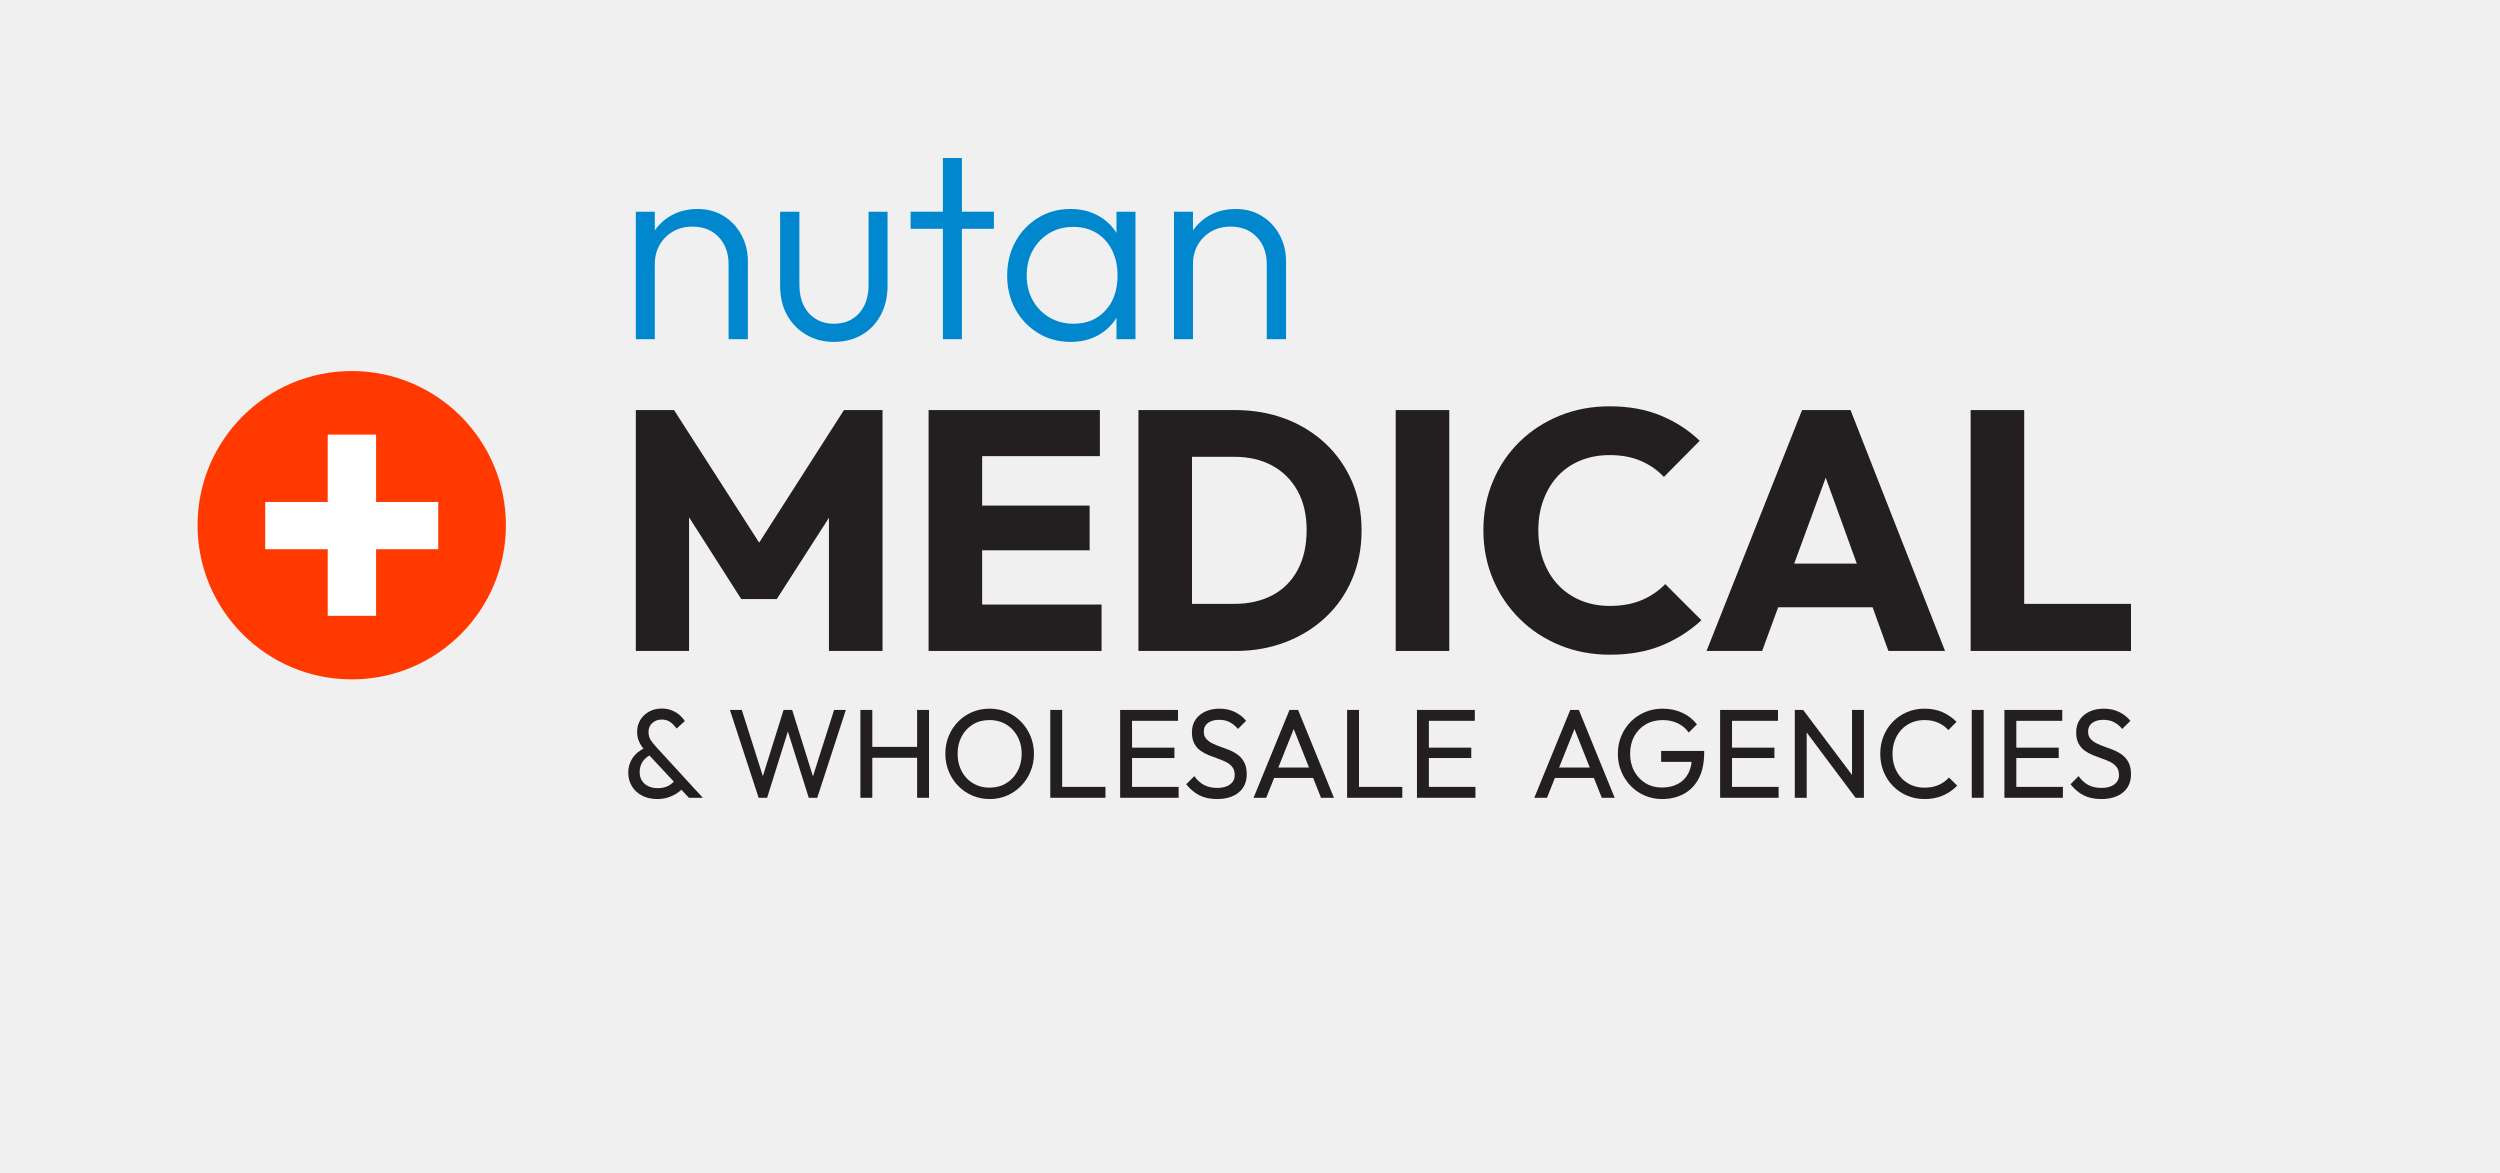
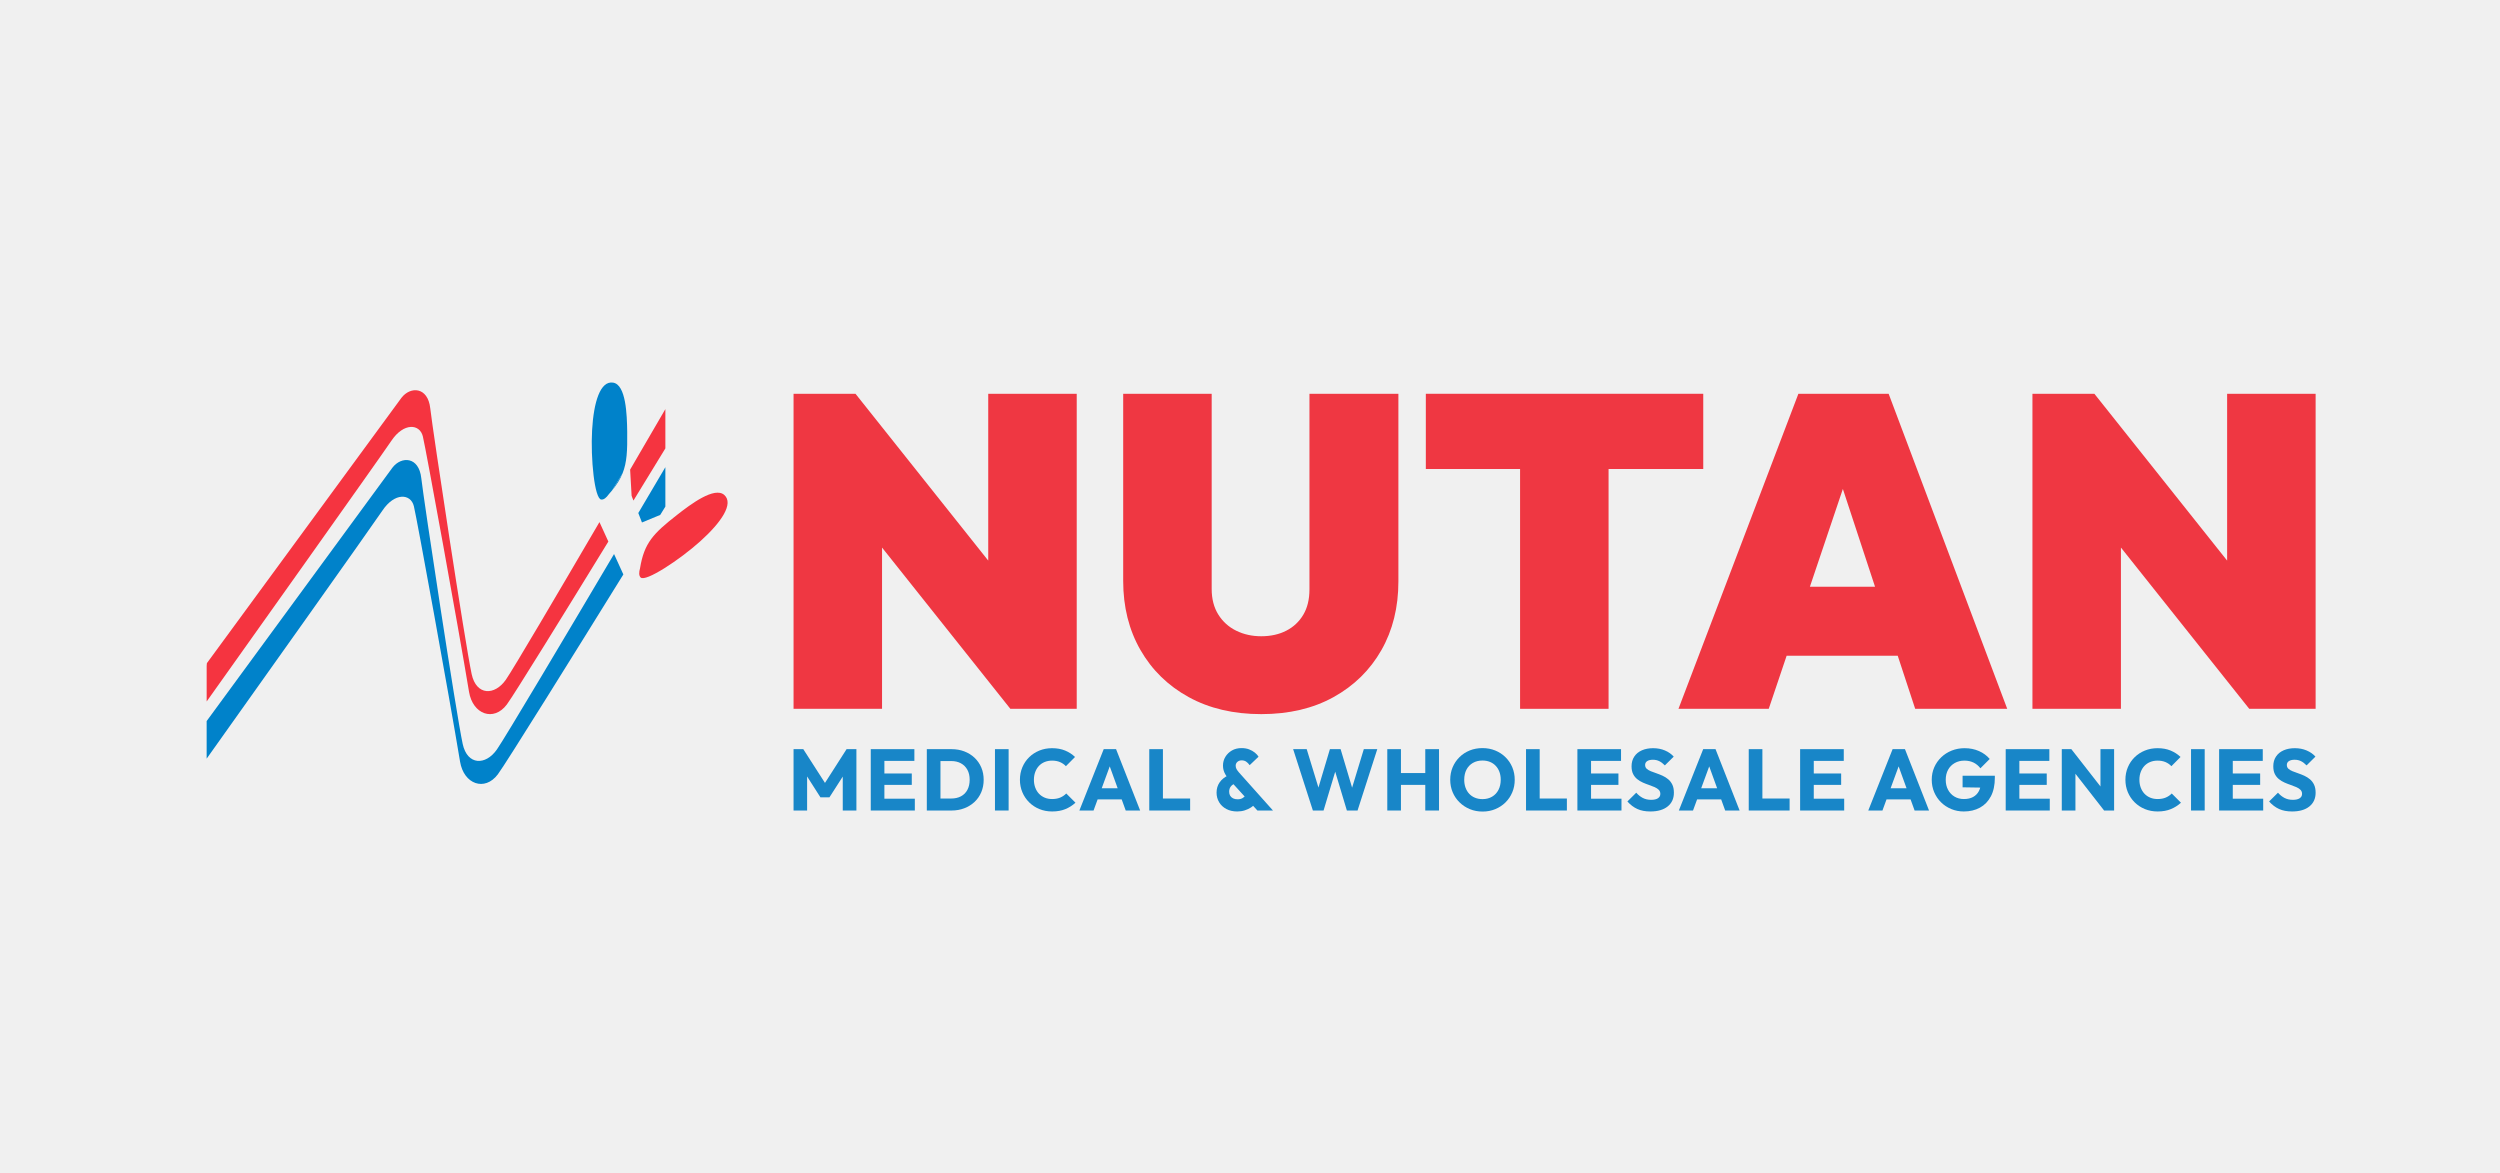
<svg xmlns="http://www.w3.org/2000/svg" width="100%" height="100%" viewBox="0 0 226 106" version="1.1" xml:space="preserve" style="fill-rule:evenodd;clip-rule:evenodd;stroke-linejoin:round;stroke-miterlimit:2;">
-   <rect id="nutan-medical-and-wholesale-agencies-logo" x="0" y="0" width="225.505" height="105.444" style="fill:none;" />
+   <rect id="nutan-medical-and-wholesale-agencies-logo" x="0" y="-0" width="225.505" height="105.444" style="fill:none;" />
  <g>
-     <path d="M208.143,47.48c-0,-7.692 -6.245,-13.937 -13.937,-13.937l-155.9,0c-7.692,0 -13.937,6.245 -13.937,13.937c0,7.692 6.245,13.937 13.937,13.937l155.9,-0c7.692,-0 13.937,-6.245 13.937,-13.937Z" style="fill:#f0f0f0;" />
-     <g>
-       <path d="M65.865,30.663l-0,-6.768c-0,-1.014 -0.298,-1.835 -0.895,-2.465c-0.597,-0.629 -1.385,-0.944 -2.366,-0.944c-0.671,0 -1.259,0.148 -1.766,0.442c-0.507,0.294 -0.907,0.695 -1.201,1.201c-0.295,0.507 -0.442,1.087 -0.442,1.741l-0.784,-0.441c-0,-0.866 0.204,-1.643 0.613,-2.33c0.408,-0.686 0.96,-1.226 1.655,-1.618c0.695,-0.392 1.491,-0.588 2.391,-0.588c0.882,-0 1.667,0.212 2.354,0.637c0.686,0.425 1.222,0.997 1.606,1.717c0.384,0.719 0.576,1.504 0.576,2.354l-0,7.062l-1.741,-0Zm-8.386,-0l-0,-11.525l1.716,-0l0,11.525l-1.716,-0Z" style="fill:#0087ce;fill-rule:nonzero;" />
-       <path d="M75.379,30.908c-0.932,-0 -1.765,-0.217 -2.501,-0.65c-0.736,-0.433 -1.312,-1.026 -1.729,-1.778c-0.417,-0.752 -0.625,-1.634 -0.625,-2.648l0,-6.694l1.741,-0l0,6.62c0,0.703 0.127,1.316 0.38,1.84c0.253,0.523 0.617,0.931 1.091,1.226c0.474,0.294 1.022,0.441 1.643,0.441c0.965,0 1.729,-0.319 2.293,-0.956c0.564,-0.638 0.846,-1.488 0.846,-2.551l-0,-6.62l1.716,-0l0,6.694c0,0.997 -0.204,1.88 -0.613,2.648c-0.408,0.769 -0.98,1.365 -1.716,1.79c-0.736,0.425 -1.578,0.638 -2.526,0.638Z" style="fill:#0087ce;fill-rule:nonzero;" />
-       <path d="M85.237,30.663l-0,-16.38l1.716,-0l0,16.38l-1.716,-0Zm-2.918,-9.98l-0,-1.545l7.528,-0l-0,1.545l-7.528,-0Z" style="fill:#0087ce;fill-rule:nonzero;" />
-       <path d="M96.786,30.908c-1.095,-0 -2.076,-0.266 -2.942,-0.797c-0.867,-0.531 -1.549,-1.246 -2.048,-2.146c-0.498,-0.899 -0.748,-1.912 -0.748,-3.04c0,-1.145 0.25,-2.17 0.748,-3.078c0.499,-0.907 1.181,-1.626 2.048,-2.158c0.866,-0.531 1.839,-0.796 2.918,-0.796c0.882,-0 1.671,0.175 2.366,0.527c0.695,0.351 1.259,0.842 1.692,1.471c0.433,0.629 0.699,1.361 0.797,2.195l-0,3.604c-0.098,0.834 -0.364,1.57 -0.797,2.207c-0.433,0.638 -0.997,1.132 -1.692,1.484c-0.695,0.351 -1.475,0.527 -2.342,0.527Zm0.27,-1.643c1.193,0 2.154,-0.4 2.881,-1.202c0.728,-0.801 1.091,-1.855 1.091,-3.163c0,-0.866 -0.167,-1.63 -0.502,-2.292c-0.335,-0.663 -0.801,-1.178 -1.398,-1.545c-0.597,-0.368 -1.296,-0.552 -2.097,-0.552c-0.817,-0 -1.54,0.188 -2.17,0.564c-0.629,0.376 -1.128,0.895 -1.496,1.557c-0.367,0.662 -0.551,1.418 -0.551,2.268c-0,0.85 0.184,1.602 0.551,2.256c0.368,0.654 0.871,1.169 1.509,1.545c0.637,0.376 1.365,0.564 2.182,0.564Zm3.874,1.398l0,-3.09l0.344,-2.844l-0.344,-2.771l0,-2.82l1.717,-0l-0,11.525l-1.717,-0Z" style="fill:#0087ce;fill-rule:nonzero;" />
-       <path d="M114.515,30.663l0,-6.768c0,-1.014 -0.298,-1.835 -0.895,-2.465c-0.597,-0.629 -1.385,-0.944 -2.366,-0.944c-0.671,0 -1.259,0.148 -1.766,0.442c-0.507,0.294 -0.907,0.695 -1.201,1.201c-0.295,0.507 -0.442,1.087 -0.442,1.741l-0.784,-0.441c-0,-0.866 0.204,-1.643 0.613,-2.33c0.408,-0.686 0.96,-1.226 1.655,-1.618c0.695,-0.392 1.492,-0.588 2.391,-0.588c0.882,-0 1.667,0.212 2.354,0.637c0.686,0.425 1.222,0.997 1.606,1.717c0.384,0.719 0.576,1.504 0.576,2.354l0,7.062l-1.741,-0Zm-8.386,-0l-0,-11.525l1.716,-0l0,11.525l-1.716,-0Z" style="fill:#0087ce;fill-rule:nonzero;" />
-     </g>
-     <g>
-       <path d="M57.479,58.846l-0,-21.776l3.454,-0l8.575,13.355l-1.758,0l8.544,-13.355l3.486,-0l-0,21.776l-4.843,0l0,-13.602l0.864,0.215l-5.583,8.699l-3.208,-0l-5.552,-8.699l0.833,-0.215l-0,13.602l-4.812,0Z" style="fill:#231f20;fill-rule:nonzero;" />
-       <path d="M83.944,58.846l-0,-21.776l4.842,-0l0,21.776l-4.842,0Zm3.701,0l0,-4.195l11.937,0l0,4.195l-11.937,0Zm0,-9.099l0,-4.041l10.858,0l-0,4.041l-10.858,-0Zm0,-8.513l0,-4.164l11.783,-0l0,4.164l-11.783,-0Z" style="fill:#231f20;fill-rule:nonzero;" />
-       <path d="M106.183,58.846l0,-4.256l5.398,-0c1.316,-0 2.468,-0.263 3.455,-0.787c0.987,-0.524 1.748,-1.29 2.282,-2.298c0.535,-1.008 0.802,-2.2 0.802,-3.578c0,-1.378 -0.272,-2.56 -0.817,-3.547c-0.545,-0.987 -1.306,-1.748 -2.283,-2.283c-0.977,-0.534 -2.123,-0.802 -3.439,-0.802l-5.552,0l-0,-4.225l5.614,-0c1.645,-0 3.161,0.262 4.549,0.786c1.388,0.524 2.602,1.275 3.64,2.252c1.038,0.977 1.84,2.128 2.406,3.454c0.565,1.327 0.848,2.792 0.848,4.396c0,1.583 -0.283,3.043 -0.848,4.38c-0.566,1.336 -1.362,2.488 -2.391,3.455c-1.028,0.966 -2.236,1.717 -3.624,2.251c-1.388,0.535 -2.894,0.802 -4.519,0.802l-5.521,0Zm-3.269,0l-0,-21.776l4.842,-0l0,21.776l-4.842,0Z" style="fill:#231f20;fill-rule:nonzero;" />
-       <rect x="126.171" y="37.07" width="4.843" height="21.777" style="fill:#231f20;fill-rule:nonzero;" />
-       <path d="M145.541,59.185c-1.624,0 -3.13,-0.282 -4.518,-0.848c-1.388,-0.565 -2.602,-1.362 -3.64,-2.39c-1.039,-1.028 -1.846,-2.226 -2.421,-3.594c-0.576,-1.367 -0.864,-2.843 -0.864,-4.426c-0,-1.583 0.288,-3.059 0.864,-4.426c0.575,-1.368 1.377,-2.555 2.405,-3.563c1.029,-1.007 2.237,-1.794 3.625,-2.359c1.388,-0.566 2.894,-0.849 4.519,-0.849c1.727,0 3.264,0.278 4.611,0.833c1.347,0.555 2.524,1.316 3.532,2.283l-3.239,3.269c-0.576,-0.617 -1.27,-1.1 -2.082,-1.45c-0.812,-0.349 -1.753,-0.524 -2.822,-0.524c-0.946,0 -1.815,0.159 -2.607,0.478c-0.792,0.319 -1.47,0.776 -2.036,1.373c-0.565,0.596 -1.007,1.316 -1.326,2.159c-0.319,0.843 -0.478,1.768 -0.478,2.776c-0,1.028 0.159,1.964 0.478,2.807c0.319,0.843 0.761,1.563 1.326,2.159c0.566,0.596 1.244,1.059 2.036,1.388c0.792,0.329 1.661,0.494 2.607,0.494c1.11,-0 2.076,-0.175 2.899,-0.525c0.823,-0.349 1.532,-0.833 2.128,-1.449l3.27,3.269c-1.049,0.967 -2.247,1.727 -3.594,2.283c-1.346,0.555 -2.904,0.832 -4.673,0.832Z" style="fill:#231f20;fill-rule:nonzero;" />
-       <path d="M154.271,58.846l8.636,-21.776l4.38,-0l8.544,21.776l-5.12,0l-6.539,-18.075l1.758,-0l-6.632,18.075l-5.027,0Zm4.904,-3.948l-0,-3.948l11.875,-0l0,3.948l-11.875,0Z" style="fill:#231f20;fill-rule:nonzero;" />
-       <path d="M178.145,58.846l-0,-21.776l4.842,-0l0,21.776l-4.842,0Zm3.732,0l-0,-4.256l10.765,-0l-0,4.256l-10.765,0Z" style="fill:#231f20;fill-rule:nonzero;" />
-     </g>
-     <g>
-       <path d="M62.276,72.119l-3.799,-4.073c-0.297,-0.321 -0.519,-0.626 -0.664,-0.916c-0.145,-0.29 -0.217,-0.61 -0.217,-0.961c0,-0.404 0.095,-0.765 0.286,-1.081c0.191,-0.317 0.454,-0.569 0.79,-0.755c0.335,-0.187 0.721,-0.281 1.155,-0.281c0.321,0 0.613,0.052 0.876,0.155c0.263,0.103 0.496,0.238 0.698,0.406c0.202,0.168 0.372,0.358 0.509,0.572l-0.744,0.675c-0.175,-0.244 -0.368,-0.44 -0.578,-0.589c-0.21,-0.149 -0.463,-0.223 -0.761,-0.223c-0.343,-0 -0.629,0.103 -0.858,0.309c-0.229,0.206 -0.343,0.473 -0.343,0.801c-0,0.274 0.057,0.507 0.171,0.698c0.115,0.19 0.287,0.412 0.515,0.663l4.223,4.6l-1.259,0Zm-2.849,0.115c-0.527,-0 -0.988,-0.103 -1.385,-0.309c-0.396,-0.206 -0.703,-0.49 -0.921,-0.853c-0.217,-0.362 -0.326,-0.776 -0.326,-1.241c0,-0.481 0.13,-0.916 0.389,-1.305c0.259,-0.389 0.637,-0.698 1.133,-0.927l0.492,0.641c-0.305,0.153 -0.546,0.361 -0.721,0.624c-0.175,0.263 -0.263,0.578 -0.263,0.944c-0,0.297 0.069,0.553 0.206,0.767c0.137,0.213 0.33,0.379 0.578,0.497c0.248,0.119 0.532,0.178 0.852,0.178c0.404,-0 0.748,-0.084 1.03,-0.252c0.282,-0.168 0.496,-0.382 0.641,-0.641l0.675,0.79c-0.153,0.206 -0.353,0.391 -0.601,0.555c-0.248,0.164 -0.522,0.293 -0.824,0.389c-0.301,0.095 -0.62,0.143 -0.955,0.143Z" style="fill:#231f20;fill-rule:nonzero;" />
-       <path d="M68.581,72.119l-2.598,-7.941l1.076,0l2.06,6.477l-0.309,-0l2.025,-6.477l0.778,0l2.026,6.477l-0.298,-0l2.06,-6.477l1.064,0l-2.586,7.941l-0.767,0l-2.037,-6.465l0.298,0l-2.025,6.465l-0.767,0Z" style="fill:#231f20;fill-rule:nonzero;" />
-       <path d="M77.781,72.119l-0,-7.941l1.075,0l0,7.941l-1.075,0Zm5.126,0l0,-7.941l1.076,0l-0,7.941l-1.076,0Zm-4.394,-3.616l0,-0.984l4.657,0l0,0.984l-4.657,0Z" style="fill:#231f20;fill-rule:nonzero;" />
-       <path d="M89.475,72.234c-0.564,-0 -1.091,-0.105 -1.579,-0.315c-0.488,-0.21 -0.915,-0.503 -1.282,-0.881c-0.366,-0.378 -0.65,-0.814 -0.852,-1.31c-0.202,-0.496 -0.303,-1.026 -0.303,-1.591c-0,-0.572 0.101,-1.104 0.303,-1.596c0.202,-0.492 0.484,-0.925 0.847,-1.299c0.362,-0.374 0.786,-0.663 1.27,-0.869c0.484,-0.206 1.009,-0.309 1.573,-0.309c0.565,-0 1.089,0.103 1.574,0.309c0.484,0.206 0.909,0.495 1.275,0.869c0.367,0.374 0.653,0.809 0.859,1.305c0.206,0.496 0.309,1.03 0.309,1.602c-0,0.564 -0.103,1.094 -0.309,1.59c-0.206,0.496 -0.49,0.931 -0.853,1.305c-0.362,0.373 -0.786,0.665 -1.27,0.875c-0.484,0.21 -1.005,0.315 -1.562,0.315Zm-0.023,-1.03c0.572,-0 1.074,-0.132 1.505,-0.395c0.431,-0.263 0.772,-0.625 1.024,-1.087c0.252,-0.461 0.378,-0.99 0.378,-1.585c-0,-0.442 -0.073,-0.848 -0.218,-1.218c-0.145,-0.37 -0.347,-0.693 -0.606,-0.967c-0.26,-0.275 -0.565,-0.487 -0.916,-0.635c-0.35,-0.149 -0.74,-0.223 -1.167,-0.223c-0.564,-0 -1.062,0.129 -1.493,0.389c-0.431,0.259 -0.77,0.617 -1.018,1.075c-0.248,0.458 -0.372,0.984 -0.372,1.579c-0,0.443 0.07,0.853 0.211,1.23c0.142,0.378 0.34,0.702 0.595,0.973c0.256,0.271 0.561,0.482 0.916,0.635c0.355,0.153 0.742,0.229 1.161,0.229Z" style="fill:#231f20;fill-rule:nonzero;" />
-       <path d="M94.945,72.119l-0,-7.941l1.075,0l0,7.941l-1.075,0Zm0.732,0l0,-0.984l4.257,0l-0,0.984l-4.257,0Z" style="fill:#231f20;fill-rule:nonzero;" />
-       <path d="M101.261,72.119l0,-7.941l1.076,0l-0,7.941l-1.076,0Zm0.732,0l0,-0.984l4.555,0l-0,0.984l-4.555,0Zm0,-3.593l0,-0.938l4.177,-0l-0,0.938l-4.177,0Zm0,-3.364l0,-0.984l4.497,0l0,0.984l-4.497,0Z" style="fill:#231f20;fill-rule:nonzero;" />
-       <path d="M110.015,72.234c-0.626,-0 -1.16,-0.115 -1.602,-0.344c-0.443,-0.228 -0.836,-0.56 -1.179,-0.995l0.732,-0.732c0.252,0.35 0.542,0.616 0.87,0.795c0.328,0.179 0.732,0.269 1.213,0.269c0.473,-0 0.852,-0.103 1.139,-0.309c0.286,-0.206 0.429,-0.488 0.429,-0.847c-0,-0.297 -0.069,-0.538 -0.206,-0.721c-0.138,-0.183 -0.323,-0.334 -0.555,-0.452c-0.233,-0.118 -0.487,-0.225 -0.761,-0.32c-0.275,-0.096 -0.549,-0.199 -0.824,-0.309c-0.275,-0.111 -0.526,-0.248 -0.755,-0.412c-0.229,-0.164 -0.414,-0.38 -0.555,-0.647c-0.141,-0.267 -0.212,-0.602 -0.212,-1.007c0,-0.45 0.109,-0.833 0.326,-1.15c0.218,-0.316 0.515,-0.56 0.893,-0.732c0.377,-0.172 0.803,-0.257 1.276,-0.257c0.518,-0 0.984,0.101 1.396,0.303c0.411,0.202 0.747,0.467 1.006,0.795l-0.732,0.732c-0.236,-0.274 -0.49,-0.48 -0.761,-0.617c-0.271,-0.138 -0.581,-0.206 -0.932,-0.206c-0.428,-0 -0.767,0.093 -1.019,0.28c-0.252,0.187 -0.377,0.448 -0.377,0.784c-0,0.267 0.07,0.482 0.211,0.646c0.141,0.164 0.326,0.304 0.555,0.418c0.229,0.114 0.483,0.219 0.761,0.315c0.279,0.095 0.555,0.2 0.83,0.314c0.274,0.115 0.526,0.26 0.755,0.435c0.229,0.176 0.414,0.403 0.555,0.681c0.141,0.278 0.212,0.627 0.212,1.047c-0,0.702 -0.243,1.251 -0.727,1.648c-0.484,0.396 -1.138,0.595 -1.962,0.595Z" style="fill:#231f20;fill-rule:nonzero;" />
-       <path d="M113.322,72.119l3.249,-7.941l0.778,0l3.239,7.941l-1.168,0l-2.666,-6.717l0.401,0l-2.689,6.717l-1.144,0Zm1.544,-1.796l0,-0.939l4.177,0l-0,0.939l-4.177,-0Z" style="fill:#231f20;fill-rule:nonzero;" />
-       <path d="M121.778,72.119l-0,-7.941l1.075,0l0,7.941l-1.075,0Zm0.732,0l0,-0.984l4.257,0l-0,0.984l-4.257,0Z" style="fill:#231f20;fill-rule:nonzero;" />
-       <path d="M128.094,72.119l0,-7.941l1.076,0l-0,7.941l-1.076,0Zm0.732,0l0,-0.984l4.554,0l0,0.984l-4.554,0Zm0,-3.593l0,-0.938l4.177,-0l-0,0.938l-4.177,0Zm0,-3.364l0,-0.984l4.497,0l0,0.984l-4.497,0Z" style="fill:#231f20;fill-rule:nonzero;" />
-       <path d="M138.701,72.119l3.25,-7.941l0.778,0l3.238,7.941l-1.167,0l-2.666,-6.717l0.401,0l-2.689,6.717l-1.145,0Zm1.545,-1.796l0,-0.939l4.177,0l-0,0.939l-4.177,-0Z" style="fill:#231f20;fill-rule:nonzero;" />
-       <path d="M150.247,72.234c-0.557,-0 -1.078,-0.105 -1.562,-0.315c-0.484,-0.21 -0.908,-0.502 -1.27,-0.875c-0.362,-0.374 -0.647,-0.809 -0.853,-1.305c-0.206,-0.496 -0.309,-1.03 -0.309,-1.602c0,-0.572 0.103,-1.104 0.309,-1.596c0.206,-0.492 0.492,-0.925 0.859,-1.299c0.366,-0.374 0.795,-0.663 1.287,-0.869c0.492,-0.206 1.028,-0.309 1.608,-0.309c0.633,-0 1.216,0.122 1.75,0.366c0.534,0.244 0.981,0.595 1.339,1.053l-0.744,0.743c-0.251,-0.366 -0.583,-0.646 -0.995,-0.841c-0.412,-0.194 -0.862,-0.291 -1.35,-0.291c-0.58,-0 -1.093,0.129 -1.539,0.389c-0.447,0.259 -0.794,0.617 -1.042,1.075c-0.248,0.458 -0.372,0.984 -0.372,1.579c0,0.603 0.126,1.133 0.378,1.591c0.252,0.457 0.591,0.816 1.018,1.075c0.428,0.26 0.916,0.389 1.465,0.389c0.557,0 1.039,-0.106 1.448,-0.32c0.408,-0.214 0.722,-0.528 0.944,-0.944c0.221,-0.416 0.331,-0.925 0.331,-1.528l0.653,0.47l-3.433,-0l-0,-0.984l3.89,-0l0,0.16c0,0.923 -0.162,1.695 -0.486,2.317c-0.324,0.622 -0.774,1.089 -1.35,1.402c-0.576,0.312 -1.234,0.469 -1.974,0.469Z" style="fill:#231f20;fill-rule:nonzero;" />
-       <path d="M155.499,72.119l0,-7.941l1.076,0l-0,7.941l-1.076,0Zm0.732,0l0,-0.984l4.555,0l-0,0.984l-4.555,0Zm0,-3.593l0,-0.938l4.177,-0l-0,0.938l-4.177,0Zm0,-3.364l0,-0.984l4.497,0l0,0.984l-4.497,0Z" style="fill:#231f20;fill-rule:nonzero;" />
-       <path d="M162.25,72.119l0,-7.941l0.755,0l0.321,1.247l-0,6.694l-1.076,0Zm5.493,0l-4.875,-6.511l0.137,-1.43l4.886,6.5l-0.148,1.441Zm-0,0l-0.321,-1.178l0,-6.763l1.076,0l-0,7.941l-0.755,0Z" style="fill:#231f20;fill-rule:nonzero;" />
-       <path d="M173.979,72.234c-0.572,-0 -1.102,-0.105 -1.591,-0.315c-0.488,-0.21 -0.913,-0.502 -1.275,-0.875c-0.363,-0.374 -0.643,-0.809 -0.841,-1.305c-0.199,-0.496 -0.298,-1.026 -0.298,-1.59c0,-0.572 0.099,-1.106 0.298,-1.602c0.198,-0.496 0.478,-0.929 0.841,-1.299c0.362,-0.37 0.785,-0.66 1.27,-0.87c0.484,-0.209 1.012,-0.314 1.584,-0.314c0.626,-0 1.175,0.106 1.648,0.32c0.473,0.214 0.893,0.504 1.259,0.87l-0.744,0.743c-0.252,-0.282 -0.559,-0.503 -0.921,-0.663c-0.362,-0.16 -0.776,-0.24 -1.242,-0.24c-0.419,-0 -0.804,0.074 -1.155,0.223c-0.351,0.148 -0.656,0.36 -0.916,0.635c-0.259,0.274 -0.459,0.599 -0.6,0.972c-0.142,0.374 -0.212,0.782 -0.212,1.225c-0,0.442 0.07,0.85 0.212,1.224c0.141,0.374 0.341,0.698 0.6,0.973c0.26,0.274 0.565,0.486 0.916,0.635c0.351,0.148 0.736,0.223 1.155,0.223c0.496,-0 0.927,-0.082 1.293,-0.246c0.367,-0.164 0.676,-0.387 0.927,-0.67l0.744,0.733c-0.366,0.381 -0.795,0.679 -1.287,0.892c-0.492,0.214 -1.047,0.321 -1.665,0.321Z" style="fill:#231f20;fill-rule:nonzero;" />
-       <rect x="178.247" y="64.178" width="1.076" height="7.941" style="fill:#231f20;fill-rule:nonzero;" />
-       <path d="M181.199,72.119l0,-7.941l1.076,0l-0,7.941l-1.076,0Zm0.733,0l-0,-0.984l4.554,0l-0,0.984l-4.554,0Zm-0,-3.593l-0,-0.938l4.176,-0l0,0.938l-4.176,0Zm-0,-3.364l-0,-0.984l4.496,0l0,0.984l-4.496,0Z" style="fill:#231f20;fill-rule:nonzero;" />
-       <path d="M189.953,72.234c-0.626,-0 -1.16,-0.115 -1.602,-0.344c-0.443,-0.228 -0.835,-0.56 -1.179,-0.995l0.733,-0.732c0.251,0.35 0.541,0.616 0.869,0.795c0.328,0.179 0.733,0.269 1.213,0.269c0.473,-0 0.853,-0.103 1.139,-0.309c0.286,-0.206 0.429,-0.488 0.429,-0.847c-0,-0.297 -0.069,-0.538 -0.206,-0.721c-0.137,-0.183 -0.322,-0.334 -0.555,-0.452c-0.233,-0.118 -0.486,-0.225 -0.761,-0.32c-0.275,-0.096 -0.549,-0.199 -0.824,-0.309c-0.275,-0.111 -0.526,-0.248 -0.755,-0.412c-0.229,-0.164 -0.414,-0.38 -0.555,-0.647c-0.141,-0.267 -0.212,-0.602 -0.212,-1.007c0,-0.45 0.109,-0.833 0.326,-1.15c0.218,-0.316 0.515,-0.56 0.893,-0.732c0.377,-0.172 0.803,-0.257 1.276,-0.257c0.518,-0 0.984,0.101 1.396,0.303c0.412,0.202 0.747,0.467 1.007,0.795l-0.733,0.732c-0.236,-0.274 -0.49,-0.48 -0.761,-0.617c-0.27,-0.138 -0.581,-0.206 -0.932,-0.206c-0.427,-0 -0.767,0.093 -1.019,0.28c-0.251,0.187 -0.377,0.448 -0.377,0.784c-0,0.267 0.07,0.482 0.211,0.646c0.142,0.164 0.327,0.304 0.555,0.418c0.229,0.114 0.483,0.219 0.761,0.315c0.279,0.095 0.555,0.2 0.83,0.314c0.275,0.115 0.526,0.26 0.755,0.435c0.229,0.176 0.414,0.403 0.555,0.681c0.141,0.278 0.212,0.627 0.212,1.047c-0,0.702 -0.242,1.251 -0.727,1.648c-0.484,0.396 -1.138,0.595 -1.962,0.595Z" style="fill:#231f20;fill-rule:nonzero;" />
-     </g>
-     <g>
-       <circle cx="31.796" cy="47.48" r="13.937" style="fill:#ff3900;" />
-       <path d="M23.976,49.65l-0,-4.272l15.64,-0l0,4.272l-15.64,-0Zm5.65,-10.36l4.373,-0l0,16.381l-4.373,-0l0,-16.381Z" style="fill:#fff;fill-rule:nonzero;" />
-     </g>
+     <path d="M57.263,45.253c1.41,-2.302 2.496,-4.08 2.886,-4.718l-0,-3.551c-0.494,0.848 -1.688,2.899 -3.185,5.469l0.134,2.373l0.165,0.427Z" style="fill:#f53440;fill-rule:nonzero;" />
+     <path d="M45.731,61.443c-1.013,1.454 -2.67,1.454 -3.093,-0.502c-0.579,-2.679 -3.533,-22.113 -3.742,-24.023c-0.214,-1.971 -1.802,-2.011 -2.612,-0.947l-17.58,23.978c0,-0.013 -0.009,0.084 -0.022,0.247l0,3.218c2.172,-3.053 15.749,-22.148 16.698,-23.566c1.113,-1.663 2.569,-1.546 2.846,-0.394c0.28,1.156 3.221,17.313 4.174,23.088c0.34,2.044 2.232,2.72 3.414,1.15c0.617,-0.82 5.302,-8.414 9.181,-14.736l-0.804,-1.758c-3.702,6.331 -7.81,13.313 -8.46,14.245" style="fill:#f53440;fill-rule:nonzero;" />
+     <path d="M44.92,67.753c-1.014,1.454 -2.67,1.454 -3.093,-0.502c-0.579,-2.679 -3.533,-22.113 -3.742,-24.023c-0.214,-1.971 -1.802,-2.011 -2.613,-0.947l-16.791,22.904l0,3.398c3.63,-5.103 15.023,-21.13 15.888,-22.425c1.113,-1.663 2.568,-1.546 2.846,-0.394c0.28,1.156 3.22,17.313 4.174,23.088c0.339,2.044 2.231,2.72 3.414,1.15c0.709,-0.943 7.099,-11.216 11.348,-18.073l-0.841,-1.844c-4.218,7.126 -9.839,16.591 -10.59,17.668" style="fill:#0082ca;fill-rule:nonzero;" />
+     <path d="M59.684,46.548c0.298,-0.481 0.465,-0.752 0.465,-0.752l-0,-3.563c-0.282,0.473 -1.198,2.028 -2.447,4.145l0.332,0.855l1.65,-0.685Z" style="fill:#0082ca;fill-rule:nonzero;" />
+     <path d="M56.7,39.048c-0.02,-1.571 -0.11,-4.269 -1.273,-4.458c-1.161,-0.188 -1.758,1.753 -1.901,4.299c-0.143,2.546 0.218,6.212 0.83,6.271c0.227,0.022 0.459,-0.167 0.681,-0.482c0.104,-0.115 0.2,-0.227 0.291,-0.339l0.951,-1.549c0.397,-0.991 0.441,-2.077 0.421,-3.742" style="fill:#0082ca;fill-rule:nonzero;" />
+     <path d="M55.329,44.339c0.44,-0.537 0.744,-1.031 0.951,-1.548l-0.951,1.548Z" style="fill:#0082ca;fill-rule:nonzero;" />
+     <path d="M61.205,46.547c-2.137,1.676 -2.967,2.515 -3.346,4.824c-0.106,0.37 -0.108,0.669 0.053,0.832c0.427,0.441 3.511,-1.575 5.405,-3.282c1.895,-1.707 3.033,-3.39 2.161,-4.174c-0.879,-0.788 -3.037,0.831 -4.273,1.8" style="fill:#f53440;fill-rule:nonzero;" />
+   </g>
+   <g>
+     <path d="M71.737,64.077l0,-28.479l5.6,0l2.4,6l-0,22.479l-8,0Zm19.599,0l-16.519,-20.759l2.52,-7.72l16.519,20.759l-2.52,7.72Zm0,0l-2,-6.32l0,-22.159l8,0l0,28.479l-6,0Z" style="fill:#ef3742;fill-rule:nonzero;" />
+     <path d="M114.015,64.557c-2.506,0 -4.693,-0.513 -6.559,-1.54c-1.867,-1.026 -3.32,-2.446 -4.36,-4.26c-1.04,-1.813 -1.56,-3.893 -1.56,-6.239l-0,-16.92l8,0l-0,17.64c-0,0.906 0.2,1.68 0.6,2.319c0.4,0.64 0.94,1.127 1.62,1.46c0.68,0.334 1.433,0.5 2.259,0.5c0.854,0 1.607,-0.166 2.26,-0.5c0.654,-0.333 1.167,-0.813 1.54,-1.44c0.374,-0.626 0.56,-1.393 0.56,-2.299l0,-17.68l8.04,0l-0,16.96c-0,2.346 -0.513,4.419 -1.54,6.219c-1.027,1.8 -2.467,3.214 -4.32,4.24c-1.853,1.027 -4.033,1.54 -6.54,1.54Z" style="fill:#ef3742;fill-rule:nonzero;" />
+     <path d="M137.415,64.077l-0,-28.479l7.999,0l0,28.479l-7.999,0Zm-8.52,-21.679l-0,-6.8l25.079,0l-0,6.8l-25.079,0Z" style="fill:#ef3742;fill-rule:nonzero;" />
+     <path d="M151.734,64.077l10.84,-28.479l8.159,0l10.72,28.479l-8.32,0l-7.96,-24.199l2.88,0l-8.159,24.199l-8.16,0Zm7.04,-4.8l-0,-6.239l15.919,-0l0,6.239l-15.919,0Z" style="fill:#ef3742;fill-rule:nonzero;" />
+     <path d="M183.733,64.077l-0,-28.479l5.599,0l2.4,6l0,22.479l-7.999,0Zm19.599,0l-16.519,-20.759l2.519,-7.72l16.52,20.759l-2.52,7.72Zm-0,0l-2,-6.32l-0,-22.159l8,0l-0,28.479l-6,0Z" style="fill:#ef3742;fill-rule:nonzero;" />
+   </g>
+   <g>
+     <path d="M71.737,73.271l0,-5.548l0.88,-0l2.185,3.402l-0.448,0l2.177,-3.402l0.888,-0l-0,5.548l-1.234,-0l0,-3.466l0.22,0.055l-1.422,2.216l-0.818,0l-1.414,-2.216l0.212,-0.055l0,3.466l-1.226,-0Z" style="fill:#1886c8;fill-rule:nonzero;" />
+     <path d="M78.716,73.271l-0,-5.548l1.233,-0l0,5.548l-1.233,-0Zm0.943,-0l-0,-1.069l3.041,0l-0,1.069l-3.041,-0Zm-0,-2.318l-0,-1.03l2.766,0l-0,1.03l-2.766,-0Zm-0,-2.169l-0,-1.061l3.001,-0l0,1.061l-3.001,-0Z" style="fill:#1886c8;fill-rule:nonzero;" />
+     <path d="M84.617,73.271l0,-1.085l1.375,0c0.336,0 0.629,-0.066 0.881,-0.2c0.251,-0.134 0.445,-0.329 0.581,-0.586c0.136,-0.256 0.204,-0.56 0.204,-0.911c0,-0.351 -0.069,-0.652 -0.208,-0.904c-0.139,-0.251 -0.332,-0.445 -0.581,-0.581c-0.249,-0.137 -0.541,-0.205 -0.877,-0.205l-1.414,0l-0,-1.076l1.43,-0c0.419,-0 0.806,0.066 1.159,0.2c0.354,0.134 0.663,0.325 0.928,0.574c0.264,0.249 0.469,0.542 0.613,0.88c0.144,0.338 0.216,0.711 0.216,1.12c-0,0.403 -0.072,0.775 -0.216,1.116c-0.144,0.34 -0.347,0.634 -0.609,0.88c-0.262,0.246 -0.57,0.437 -0.924,0.573c-0.353,0.137 -0.737,0.205 -1.151,0.205l-1.407,-0Zm-0.833,-0l0,-5.548l1.234,-0l0,5.548l-1.234,-0Z" style="fill:#1886c8;fill-rule:nonzero;" />
+     <rect x="89.945" y="67.723" width="1.234" height="5.548" style="fill:#1886c8;fill-rule:nonzero;" />
+     <path d="M95.116,73.357c-0.414,0 -0.797,-0.072 -1.151,-0.216c-0.354,-0.144 -0.663,-0.347 -0.927,-0.609c-0.265,-0.262 -0.471,-0.567 -0.617,-0.915c-0.147,-0.349 -0.22,-0.725 -0.22,-1.128c-0,-0.404 0.073,-0.779 0.22,-1.128c0.146,-0.348 0.351,-0.651 0.613,-0.907c0.262,-0.257 0.569,-0.458 0.923,-0.602c0.354,-0.144 0.737,-0.216 1.151,-0.216c0.44,0 0.832,0.071 1.175,0.212c0.343,0.142 0.643,0.336 0.9,0.582l-0.825,0.833c-0.147,-0.157 -0.324,-0.28 -0.531,-0.369c-0.207,-0.089 -0.446,-0.134 -0.719,-0.134c-0.241,-0 -0.462,0.041 -0.664,0.122c-0.201,0.081 -0.374,0.198 -0.518,0.35c-0.144,0.151 -0.257,0.335 -0.338,0.55c-0.081,0.214 -0.122,0.45 -0.122,0.707c-0,0.262 0.041,0.5 0.122,0.715c0.081,0.215 0.194,0.398 0.338,0.55c0.144,0.152 0.317,0.27 0.518,0.354c0.202,0.084 0.423,0.125 0.664,0.125c0.283,0 0.529,-0.044 0.739,-0.133c0.21,-0.089 0.39,-0.212 0.542,-0.369l0.833,0.833c-0.267,0.246 -0.572,0.44 -0.915,0.581c-0.343,0.141 -0.74,0.212 -1.191,0.212Z" style="fill:#1886c8;fill-rule:nonzero;" />
+     <path d="M97.576,73.271l2.2,-5.548l1.116,-0l2.177,5.548l-1.304,-0l-1.666,-4.605l0.447,-0l-1.689,4.605l-1.281,-0Zm1.249,-1.006l0,-1.006l3.026,0l-0,1.006l-3.026,-0Z" style="fill:#1886c8;fill-rule:nonzero;" />
+     <path d="M103.894,73.271l0,-5.548l1.234,-0l-0,5.548l-1.234,-0Zm0.951,-0l0,-1.085l2.743,0l-0,1.085l-2.743,-0Z" style="fill:#1886c8;fill-rule:nonzero;" />
+     <path d="M113.67,73.271l-2.546,-2.798c-0.199,-0.22 -0.343,-0.428 -0.432,-0.625c-0.089,-0.196 -0.134,-0.412 -0.134,-0.648c0,-0.283 0.072,-0.543 0.216,-0.782c0.144,-0.238 0.341,-0.429 0.59,-0.574c0.249,-0.144 0.538,-0.216 0.868,-0.216c0.257,0 0.485,0.038 0.684,0.114c0.199,0.076 0.372,0.173 0.518,0.291c0.147,0.118 0.26,0.242 0.338,0.373l-0.801,0.763c-0.105,-0.142 -0.214,-0.249 -0.326,-0.323c-0.113,-0.073 -0.245,-0.11 -0.397,-0.11c-0.157,0 -0.287,0.046 -0.389,0.138c-0.102,0.092 -0.153,0.206 -0.153,0.342c-0,0.115 0.024,0.217 0.074,0.306c0.05,0.089 0.122,0.189 0.216,0.299l3.081,3.45l-1.407,-0Zm-1.823,0.086c-0.377,0 -0.706,-0.074 -0.986,-0.224c-0.281,-0.149 -0.498,-0.353 -0.653,-0.613c-0.154,-0.259 -0.231,-0.548 -0.231,-0.868c-0,-0.346 0.091,-0.654 0.275,-0.923c0.183,-0.27 0.458,-0.489 0.825,-0.657l0.511,0.778c-0.158,0.074 -0.275,0.171 -0.354,0.291c-0.079,0.121 -0.118,0.265 -0.118,0.432c0,0.137 0.03,0.256 0.09,0.358c0.061,0.102 0.148,0.182 0.264,0.24c0.115,0.057 0.251,0.086 0.408,0.086c0.179,0 0.332,-0.038 0.46,-0.114c0.128,-0.076 0.237,-0.182 0.326,-0.318l0.81,0.833c-0.089,0.115 -0.216,0.226 -0.381,0.334c-0.165,0.107 -0.354,0.195 -0.566,0.263c-0.212,0.068 -0.439,0.102 -0.68,0.102Z" style="fill:#1886c8;fill-rule:nonzero;" />
+     <path d="M118.684,73.271l-1.784,-5.548l1.226,-0l1.304,4.267l-0.479,-0l1.273,-4.267l0.967,-0l1.273,4.267l-0.472,-0l1.297,-4.267l1.218,-0l-1.784,5.548l-0.966,-0l-1.281,-4.267l0.455,-0l-1.281,4.267l-0.966,-0Z" style="fill:#1886c8;fill-rule:nonzero;" />
+     <path d="M125.411,73.271l-0,-5.548l1.234,-0l-0,5.548l-1.234,-0Zm3.434,-0l-0,-5.548l1.242,-0l-0,5.548l-1.242,-0Zm-2.696,-2.318l0,-1.069l3.105,-0l-0,1.069l-3.105,-0Z" style="fill:#1886c8;fill-rule:nonzero;" />
+     <path d="M134.032,73.365c-0.42,0 -0.806,-0.073 -1.16,-0.22c-0.353,-0.147 -0.664,-0.351 -0.931,-0.613c-0.267,-0.262 -0.474,-0.567 -0.621,-0.915c-0.146,-0.349 -0.22,-0.725 -0.22,-1.128c0,-0.409 0.074,-0.786 0.22,-1.132c0.147,-0.346 0.351,-0.648 0.613,-0.907c0.262,-0.26 0.57,-0.461 0.924,-0.606c0.353,-0.144 0.74,-0.216 1.159,-0.216c0.414,0 0.797,0.072 1.151,0.216c0.354,0.145 0.663,0.346 0.927,0.606c0.265,0.259 0.471,0.563 0.617,0.911c0.147,0.349 0.22,0.727 0.22,1.136c0,0.403 -0.073,0.779 -0.22,1.127c-0.146,0.349 -0.351,0.653 -0.613,0.912c-0.262,0.259 -0.569,0.462 -0.923,0.609c-0.354,0.147 -0.735,0.22 -1.143,0.22Zm-0.016,-1.124c0.33,0 0.619,-0.073 0.868,-0.22c0.249,-0.146 0.442,-0.352 0.578,-0.617c0.136,-0.264 0.204,-0.569 0.204,-0.915c0,-0.262 -0.039,-0.499 -0.118,-0.711c-0.078,-0.213 -0.191,-0.396 -0.338,-0.55c-0.146,-0.155 -0.321,-0.273 -0.522,-0.354c-0.202,-0.081 -0.426,-0.122 -0.672,-0.122c-0.33,0 -0.62,0.072 -0.869,0.216c-0.248,0.144 -0.441,0.346 -0.577,0.605c-0.136,0.26 -0.204,0.565 -0.204,0.916c-0,0.262 0.039,0.5 0.117,0.715c0.079,0.215 0.19,0.399 0.334,0.554c0.144,0.155 0.319,0.274 0.523,0.358c0.204,0.083 0.43,0.125 0.676,0.125Z" style="fill:#1886c8;fill-rule:nonzero;" />
+     <path d="M137.953,73.271l-0,-5.548l1.234,-0l-0,5.548l-1.234,-0Zm0.951,-0l-0,-1.085l2.742,0l0,1.085l-2.742,-0Z" style="fill:#1886c8;fill-rule:nonzero;" />
+     <path d="M142.597,73.271l0,-5.548l1.234,-0l0,5.548l-1.234,-0Zm0.943,-0l0,-1.069l3.042,0l-0,1.069l-3.042,-0Zm0,-2.318l0,-1.03l2.766,0l0,1.03l-2.766,-0Zm0,-2.169l0,-1.061l3.002,-0l0,1.061l-3.002,-0Z" style="fill:#1886c8;fill-rule:nonzero;" />
+     <path d="M149.191,73.357c-0.456,0 -0.848,-0.074 -1.175,-0.224c-0.328,-0.149 -0.628,-0.376 -0.9,-0.68l0.801,-0.793c0.179,0.204 0.376,0.363 0.594,0.475c0.217,0.113 0.47,0.169 0.758,0.169c0.262,0 0.465,-0.047 0.609,-0.141c0.144,-0.095 0.216,-0.226 0.216,-0.393c0,-0.152 -0.047,-0.275 -0.141,-0.37c-0.094,-0.094 -0.219,-0.175 -0.373,-0.243c-0.155,-0.068 -0.325,-0.134 -0.511,-0.197c-0.186,-0.062 -0.371,-0.135 -0.554,-0.216c-0.184,-0.081 -0.353,-0.183 -0.507,-0.306c-0.155,-0.123 -0.279,-0.278 -0.373,-0.464c-0.095,-0.186 -0.142,-0.42 -0.142,-0.703c0,-0.341 0.083,-0.634 0.248,-0.88c0.165,-0.247 0.394,-0.434 0.687,-0.562c0.294,-0.129 0.632,-0.193 1.014,-0.193c0.388,0 0.743,0.068 1.065,0.205c0.322,0.136 0.588,0.322 0.797,0.558l-0.801,0.793c-0.168,-0.173 -0.337,-0.301 -0.507,-0.385c-0.17,-0.084 -0.363,-0.126 -0.578,-0.126c-0.214,0 -0.385,0.041 -0.51,0.122c-0.126,0.081 -0.189,0.198 -0.189,0.35c0,0.141 0.047,0.255 0.141,0.342c0.095,0.086 0.219,0.161 0.374,0.224c0.154,0.063 0.325,0.125 0.511,0.188c0.186,0.063 0.37,0.137 0.554,0.22c0.183,0.084 0.352,0.19 0.506,0.319c0.155,0.128 0.279,0.29 0.374,0.487c0.094,0.196 0.141,0.439 0.141,0.727c0,0.529 -0.188,0.944 -0.566,1.245c-0.377,0.302 -0.898,0.452 -1.563,0.452Z" style="fill:#1886c8;fill-rule:nonzero;" />
+     <path d="M151.768,73.271l2.201,-5.548l1.115,-0l2.177,5.548l-1.304,-0l-1.666,-4.605l0.448,-0l-1.69,4.605l-1.281,-0Zm1.25,-1.006l-0,-1.006l3.025,0l0,1.006l-3.025,-0Z" style="fill:#1886c8;fill-rule:nonzero;" />
+     <path d="M158.086,73.271l0,-5.548l1.234,-0l0,5.548l-1.234,-0Zm0.951,-0l0,-1.085l2.743,0l-0,1.085l-2.743,-0Z" style="fill:#1886c8;fill-rule:nonzero;" />
+     <path d="M162.731,73.271l-0,-5.548l1.234,-0l-0,5.548l-1.234,-0Zm0.943,-0l-0,-1.069l3.041,0l0,1.069l-3.041,-0Zm-0,-2.318l-0,-1.03l2.766,0l-0,1.03l-2.766,-0Zm-0,-2.169l-0,-1.061l3.002,-0l-0,1.061l-3.002,-0Z" style="fill:#1886c8;fill-rule:nonzero;" />
+     <path d="M168.892,73.271l2.2,-5.548l1.116,-0l2.177,5.548l-1.305,-0l-1.666,-4.605l0.448,-0l-1.689,4.605l-1.281,-0Zm1.249,-1.006l0,-1.006l3.026,0l-0,1.006l-3.026,-0Z" style="fill:#1886c8;fill-rule:nonzero;" />
+     <path d="M177.528,73.357c-0.403,0 -0.782,-0.073 -1.135,-0.22c-0.354,-0.147 -0.662,-0.35 -0.924,-0.609c-0.262,-0.259 -0.467,-0.563 -0.617,-0.911c-0.149,-0.349 -0.223,-0.725 -0.223,-1.128c-0,-0.404 0.075,-0.778 0.227,-1.124c0.152,-0.346 0.363,-0.648 0.633,-0.908c0.27,-0.259 0.585,-0.461 0.947,-0.605c0.361,-0.144 0.749,-0.216 1.163,-0.216c0.477,0 0.91,0.087 1.301,0.26c0.39,0.172 0.713,0.411 0.97,0.715l-0.841,0.841c-0.178,-0.231 -0.387,-0.404 -0.628,-0.519c-0.241,-0.115 -0.514,-0.173 -0.818,-0.173c-0.325,-0 -0.615,0.072 -0.872,0.216c-0.257,0.144 -0.457,0.346 -0.601,0.605c-0.144,0.26 -0.216,0.562 -0.216,0.908c-0,0.346 0.07,0.65 0.212,0.911c0.141,0.262 0.335,0.467 0.581,0.613c0.247,0.147 0.53,0.22 0.849,0.22c0.325,0 0.601,-0.061 0.829,-0.184c0.228,-0.123 0.404,-0.301 0.527,-0.535c0.123,-0.233 0.184,-0.517 0.184,-0.852l0.818,0.55l-2.476,-0.039l0,-1.046l2.916,0l-0,0.181c-0,0.665 -0.119,1.225 -0.358,1.678c-0.238,0.453 -0.568,0.795 -0.99,1.025c-0.422,0.231 -0.908,0.346 -1.458,0.346Z" style="fill:#1886c8;fill-rule:nonzero;" />
+     <path d="M181.316,73.271l0,-5.548l1.234,-0l-0,5.548l-1.234,-0Zm0.943,-0l0,-1.069l3.041,0l0,1.069l-3.041,-0Zm0,-2.318l0,-1.03l2.766,0l0,1.03l-2.766,-0Zm0,-2.169l0,-1.061l3.002,-0l0,1.061l-3.002,-0Z" style="fill:#1886c8;fill-rule:nonzero;" />
+     <path d="M186.385,73.271l-0,-5.548l0.864,-0l0.37,1.108l-0,4.44l-1.234,-0Zm3.827,-0l-3.269,-4.189l0.306,-1.359l3.269,4.188l-0.306,1.36Zm-0,-0l-0.33,-1.108l-0,-4.44l1.234,-0l-0,5.548l-0.904,-0Z" style="fill:#1886c8;fill-rule:nonzero;" />
+     <path d="M195.053,73.357c-0.414,0 -0.798,-0.072 -1.152,-0.216c-0.353,-0.144 -0.662,-0.347 -0.927,-0.609c-0.264,-0.262 -0.47,-0.567 -0.617,-0.915c-0.146,-0.349 -0.22,-0.725 -0.22,-1.128c0,-0.404 0.074,-0.779 0.22,-1.128c0.147,-0.348 0.351,-0.651 0.613,-0.907c0.262,-0.257 0.57,-0.458 0.924,-0.602c0.353,-0.144 0.737,-0.216 1.151,-0.216c0.44,0 0.832,0.071 1.175,0.212c0.343,0.142 0.643,0.336 0.9,0.582l-0.826,0.833c-0.146,-0.157 -0.323,-0.28 -0.53,-0.369c-0.207,-0.089 -0.447,-0.134 -0.719,-0.134c-0.241,-0 -0.462,0.041 -0.664,0.122c-0.202,0.081 -0.375,0.198 -0.519,0.35c-0.144,0.151 -0.257,0.335 -0.338,0.55c-0.081,0.214 -0.122,0.45 -0.122,0.707c0,0.262 0.041,0.5 0.122,0.715c0.081,0.215 0.194,0.398 0.338,0.55c0.144,0.152 0.317,0.27 0.519,0.354c0.202,0.084 0.423,0.125 0.664,0.125c0.283,0 0.529,-0.044 0.739,-0.133c0.209,-0.089 0.39,-0.212 0.542,-0.369l0.833,0.833c-0.267,0.246 -0.573,0.44 -0.916,0.581c-0.343,0.141 -0.74,0.212 -1.19,0.212Z" style="fill:#1886c8;fill-rule:nonzero;" />
+     <rect x="198.07" y="67.723" width="1.234" height="5.548" style="fill:#1886c8;fill-rule:nonzero;" />
+     <path d="M200.609,73.271l-0,-5.548l1.234,-0l-0,5.548l-1.234,-0Zm0.943,-0l-0,-1.069l3.041,0l-0,1.069l-3.041,-0Zm-0,-2.318l-0,-1.03l2.766,0l-0,1.03l-2.766,-0Zm-0,-2.169l-0,-1.061l3.002,-0l-0,1.061l-3.002,-0Z" style="fill:#1886c8;fill-rule:nonzero;" />
+     <path d="M207.202,73.357c-0.456,0 -0.847,-0.074 -1.175,-0.224c-0.327,-0.149 -0.627,-0.376 -0.9,-0.68l0.802,-0.793c0.178,0.204 0.376,0.363 0.593,0.475c0.218,0.113 0.47,0.169 0.759,0.169c0.262,0 0.465,-0.047 0.609,-0.141c0.144,-0.095 0.216,-0.226 0.216,-0.393c-0,-0.152 -0.047,-0.275 -0.142,-0.37c-0.094,-0.094 -0.218,-0.175 -0.373,-0.243c-0.155,-0.068 -0.325,-0.134 -0.511,-0.197c-0.186,-0.062 -0.37,-0.135 -0.554,-0.216c-0.183,-0.081 -0.352,-0.183 -0.507,-0.306c-0.154,-0.123 -0.279,-0.278 -0.373,-0.464c-0.094,-0.186 -0.141,-0.42 -0.141,-0.703c-0,-0.341 0.082,-0.634 0.247,-0.88c0.165,-0.247 0.394,-0.434 0.688,-0.562c0.293,-0.129 0.631,-0.193 1.013,-0.193c0.388,0 0.743,0.068 1.065,0.205c0.323,0.136 0.588,0.322 0.798,0.558l-0.802,0.793c-0.167,-0.173 -0.336,-0.301 -0.506,-0.385c-0.171,-0.084 -0.363,-0.126 -0.578,-0.126c-0.215,0 -0.385,0.041 -0.511,0.122c-0.126,0.081 -0.189,0.198 -0.189,0.35c0,0.141 0.048,0.255 0.142,0.342c0.094,0.086 0.219,0.161 0.373,0.224c0.155,0.063 0.325,0.125 0.511,0.188c0.186,0.063 0.371,0.137 0.554,0.22c0.183,0.084 0.352,0.19 0.507,0.319c0.154,0.128 0.279,0.29 0.373,0.487c0.095,0.196 0.142,0.439 0.142,0.727c-0,0.529 -0.189,0.944 -0.566,1.245c-0.377,0.302 -0.899,0.452 -1.564,0.452Z" style="fill:#1886c8;fill-rule:nonzero;" />
  </g>
</svg>
